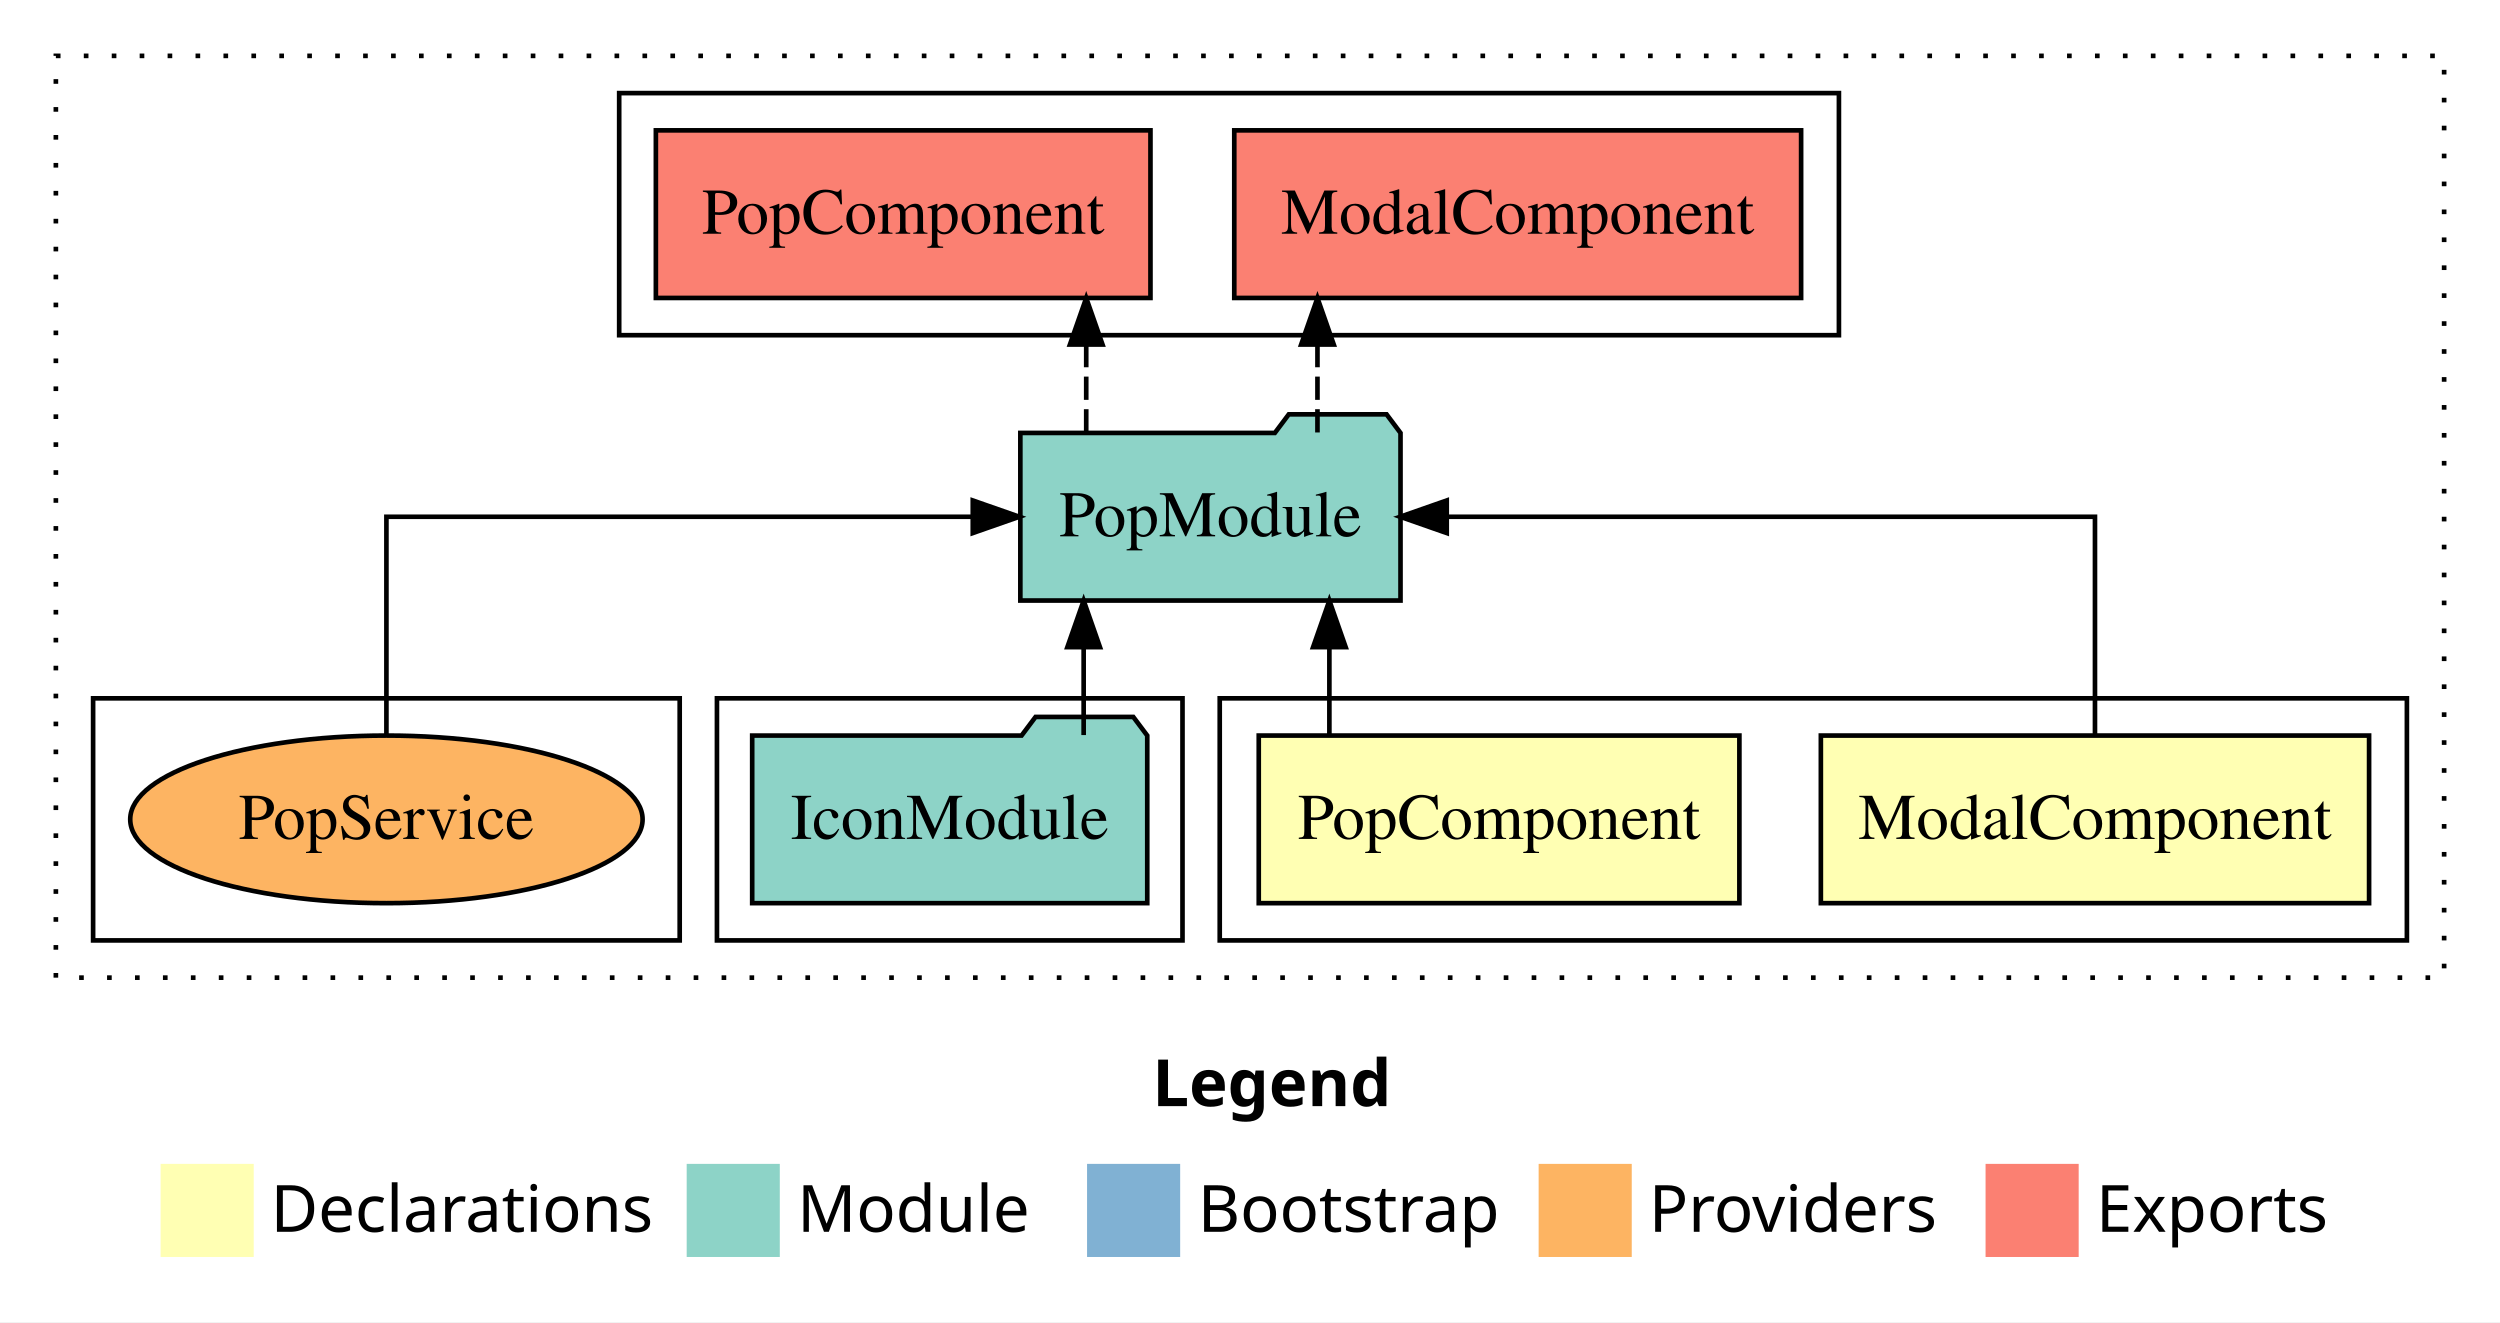
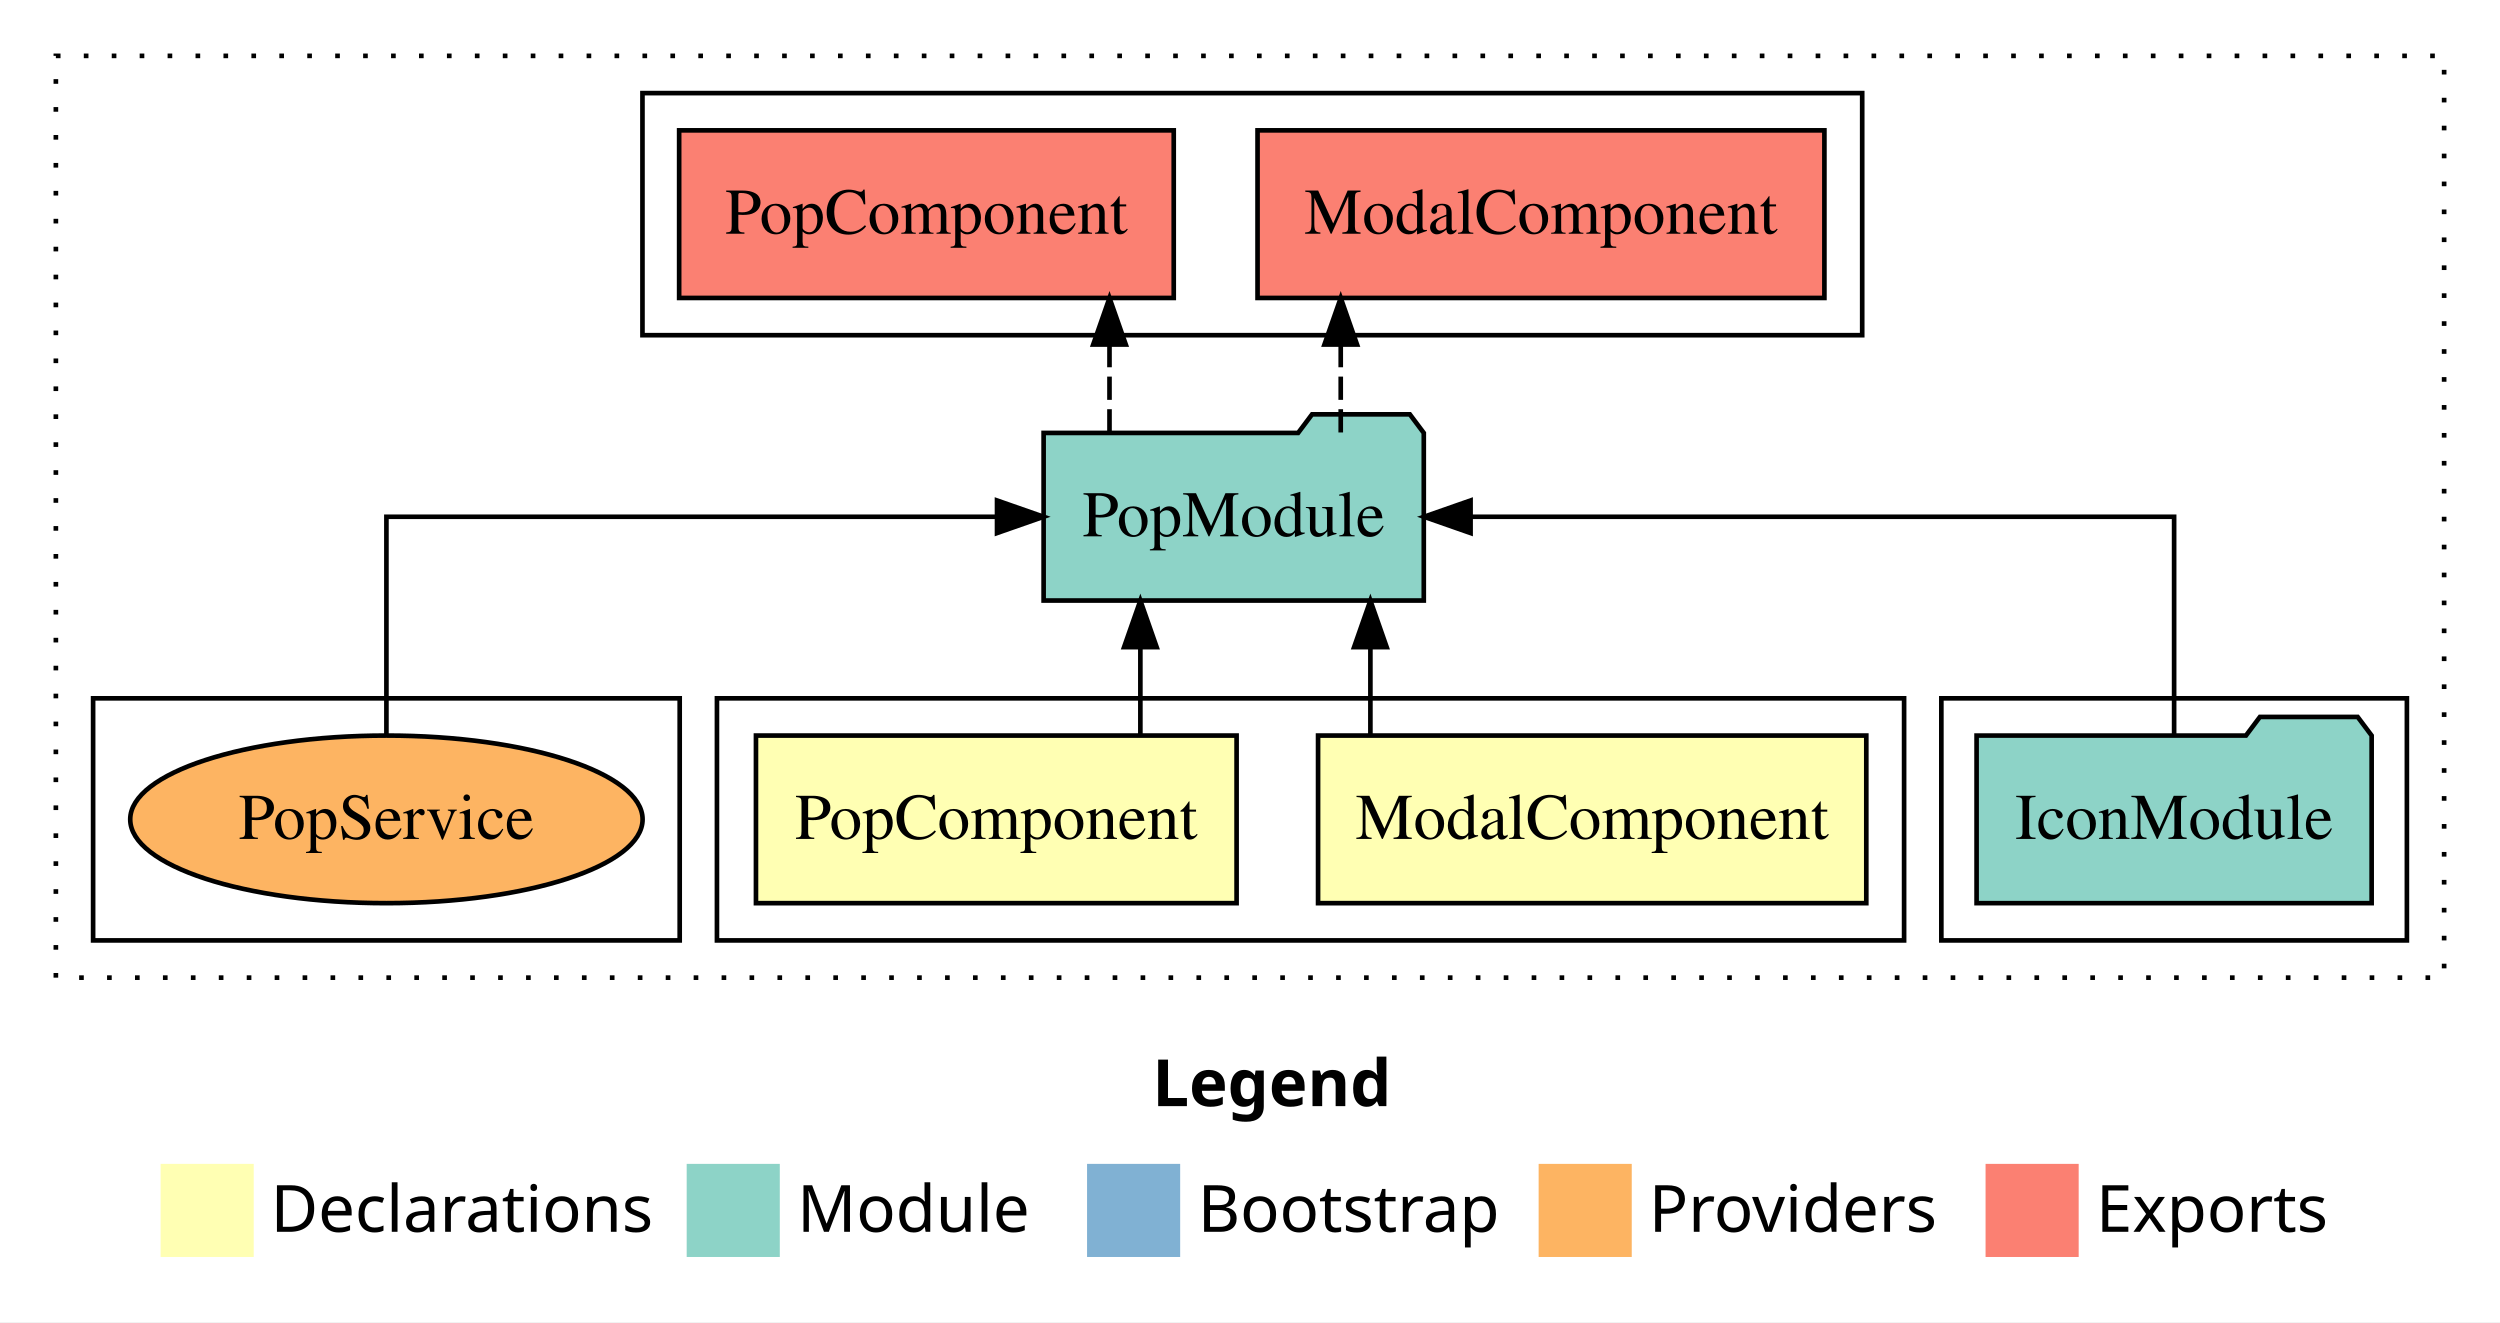
<svg xmlns="http://www.w3.org/2000/svg" width="537pt" height="284pt" viewBox="0.00 0.00 537.00 284.00">
  <g id="graph0" class="graph" transform="scale(1 1) rotate(0) translate(4 280)">
    <polygon fill="white" stroke="transparent" points="-4,4 -4,-280 533,-280 533,4 -4,4" />
    <text text-anchor="start" x="243.51" y="-42.4" font-family="sans-serif" font-weight="bold" font-size="14.00">Legend</text>
    <polygon fill="#ffffb3" stroke="transparent" points="30.5,-10 30.5,-30 50.5,-30 50.5,-10 30.5,-10" />
    <text text-anchor="start" x="54.13" y="-15.4" font-family="sans-serif" font-size="14.00">  Declarations</text>
    <polygon fill="#8dd3c7" stroke="transparent" points="143.5,-10 143.5,-30 163.5,-30 163.5,-10 143.5,-10" />
    <text text-anchor="start" x="167.23" y="-15.4" font-family="sans-serif" font-size="14.00">  Module</text>
    <polygon fill="#80b1d3" stroke="transparent" points="229.5,-10 229.5,-30 249.5,-30 249.5,-10 229.5,-10" />
    <text text-anchor="start" x="253.28" y="-15.4" font-family="sans-serif" font-size="14.00">  Bootstrap</text>
    <polygon fill="#fdb462" stroke="transparent" points="326.5,-10 326.5,-30 346.5,-30 346.5,-10 326.5,-10" />
    <text text-anchor="start" x="350.17" y="-15.4" font-family="sans-serif" font-size="14.00">  Providers</text>
    <polygon fill="#fb8072" stroke="transparent" points="422.5,-10 422.5,-30 442.5,-30 442.5,-10 422.5,-10" />
    <text text-anchor="start" x="446.23" y="-15.4" font-family="sans-serif" font-size="14.00">  Exports</text>
    <g id="clust1" class="cluster">
      <polygon fill="none" stroke="black" stroke-dasharray="1,5" points="8,-70 8,-268 521,-268 521,-70 8,-70" />
    </g>
-     <g id="clust2" class="cluster">
-       <polygon fill="none" stroke="black" points="258,-78 258,-130 513,-130 513,-78 258,-78" />
+     <g id="clust6" class="cluster">
+       <polygon fill="none" stroke="black" points="134,-208 134,-260 396,-260 396,-208 134,-208" />
    </g>
    <g id="clust5" class="cluster">
-       <polygon fill="none" stroke="black" points="150,-78 150,-130 250,-130 250,-78 150,-78" />
+       <polygon fill="none" stroke="black" points="413,-78 413,-130 513,-130 513,-78 413,-78" />
    </g>
-     <g id="clust6" class="cluster">
-       <polygon fill="none" stroke="black" points="129,-208 129,-260 391,-260 391,-208 129,-208" />
+     <g id="clust2" class="cluster">
+       <polygon fill="none" stroke="black" points="150,-78 150,-130 405,-130 405,-78 150,-78" />
    </g>
    <g id="clust8" class="cluster">
      <polygon fill="none" stroke="black" points="16,-78 16,-130 142,-130 142,-78 16,-78" />
    </g>
    <g id="node1" class="node">
-       <polygon fill="#ffffb3" stroke="black" points="504.88,-122 387.12,-122 387.12,-86 504.88,-86 504.88,-122" />
-       <text text-anchor="middle" x="446" y="-99.8" font-family="Times,serif" font-size="14.00">ModalComponent</text>
+       <polygon fill="#ffffb3" stroke="black" points="396.88,-122 279.12,-122 279.12,-86 396.88,-86 396.88,-122" />
+       <text text-anchor="middle" x="338" y="-99.8" font-family="Times,serif" font-size="14.00">ModalComponent</text>
    </g>
    <g id="node3" class="node">
-       <polygon fill="#8dd3c7" stroke="black" points="296.83,-187 293.83,-191 272.83,-191 269.83,-187 215.17,-187 215.17,-151 296.83,-151 296.83,-187" />
-       <text text-anchor="middle" x="256" y="-164.8" font-family="Times,serif" font-size="14.00">PopModule</text>
+       <polygon fill="#8dd3c7" stroke="black" points="301.83,-187 298.83,-191 277.83,-191 274.83,-187 220.17,-187 220.17,-151 301.83,-151 301.83,-187" />
+       <text text-anchor="middle" x="261" y="-164.8" font-family="Times,serif" font-size="14.00">PopModule</text>
    </g>
    <g id="edge1" class="edge">
-       <path fill="none" stroke="black" d="M446,-122.11C446,-141.34 446,-169 446,-169 446,-169 306.76,-169 306.76,-169" />
-       <polygon fill="black" stroke="black" points="306.76,-165.5 296.76,-169 306.76,-172.5 306.76,-165.5" />
+       <path fill="none" stroke="black" d="M290.36,-122.11C290.36,-122.11 290.36,-140.99 290.36,-140.99" />
+       <polygon fill="black" stroke="black" points="286.86,-140.99 290.36,-150.99 293.86,-140.99 286.86,-140.99" />
    </g>
    <g id="node2" class="node">
-       <polygon fill="#ffffb3" stroke="black" points="369.62,-122 266.38,-122 266.38,-86 369.62,-86 369.62,-122" />
-       <text text-anchor="middle" x="318" y="-99.8" font-family="Times,serif" font-size="14.00">PopComponent</text>
+       <polygon fill="#ffffb3" stroke="black" points="261.62,-122 158.38,-122 158.38,-86 261.62,-86 261.62,-122" />
+       <text text-anchor="middle" x="210" y="-99.8" font-family="Times,serif" font-size="14.00">PopComponent</text>
    </g>
    <g id="edge2" class="edge">
-       <path fill="none" stroke="black" d="M281.55,-122.11C281.55,-122.11 281.55,-140.99 281.55,-140.99" />
-       <polygon fill="black" stroke="black" points="278.05,-140.99 281.55,-150.99 285.05,-140.99 278.05,-140.99" />
+       <path fill="none" stroke="black" d="M240.95,-122.11C240.95,-122.11 240.95,-140.99 240.95,-140.99" />
+       <polygon fill="black" stroke="black" points="237.45,-140.99 240.95,-150.99 244.45,-140.99 237.45,-140.99" />
    </g>
    <g id="node5" class="node">
-       <polygon fill="#fb8072" stroke="black" points="382.88,-252 261.12,-252 261.12,-216 382.88,-216 382.88,-252" />
-       <text text-anchor="middle" x="322" y="-229.8" font-family="Times,serif" font-size="14.00">ModalComponent </text>
+       <polygon fill="#fb8072" stroke="black" points="387.88,-252 266.12,-252 266.12,-216 387.88,-216 387.88,-252" />
+       <text text-anchor="middle" x="327" y="-229.8" font-family="Times,serif" font-size="14.00">ModalComponent </text>
    </g>
    <g id="edge4" class="edge">
-       <path fill="none" stroke="black" stroke-dasharray="5,2" d="M278.99,-187.11C278.99,-187.11 278.99,-205.99 278.99,-205.99" />
-       <polygon fill="black" stroke="black" points="275.49,-205.99 278.99,-215.99 282.49,-205.99 275.49,-205.99" />
+       <path fill="none" stroke="black" stroke-dasharray="5,2" d="M283.99,-187.11C283.99,-187.11 283.99,-205.99 283.99,-205.99" />
+       <polygon fill="black" stroke="black" points="280.49,-205.99 283.99,-215.99 287.49,-205.99 280.49,-205.99" />
    </g>
    <g id="node6" class="node">
-       <polygon fill="#fb8072" stroke="black" points="243.12,-252 136.88,-252 136.88,-216 243.12,-216 243.12,-252" />
-       <text text-anchor="middle" x="190" y="-229.8" font-family="Times,serif" font-size="14.00">PopComponent </text>
+       <polygon fill="#fb8072" stroke="black" points="248.12,-252 141.88,-252 141.88,-216 248.12,-216 248.12,-252" />
+       <text text-anchor="middle" x="195" y="-229.8" font-family="Times,serif" font-size="14.00">PopComponent </text>
    </g>
    <g id="edge5" class="edge">
-       <path fill="none" stroke="black" stroke-dasharray="5,2" d="M229.32,-187.11C229.32,-187.11 229.32,-205.99 229.32,-205.99" />
-       <polygon fill="black" stroke="black" points="225.82,-205.99 229.32,-215.99 232.82,-205.99 225.82,-205.99" />
+       <path fill="none" stroke="black" stroke-dasharray="5,2" d="M234.32,-187.11C234.32,-187.11 234.32,-205.99 234.32,-205.99" />
+       <polygon fill="black" stroke="black" points="230.82,-205.99 234.32,-215.99 237.82,-205.99 230.82,-205.99" />
    </g>
    <g id="node4" class="node">
-       <polygon fill="#8dd3c7" stroke="black" points="242.43,-122 239.43,-126 218.43,-126 215.43,-122 157.57,-122 157.57,-86 242.43,-86 242.43,-122" />
-       <text text-anchor="middle" x="200" y="-99.8" font-family="Times,serif" font-size="14.00">IconModule</text>
+       <polygon fill="#8dd3c7" stroke="black" points="505.43,-122 502.43,-126 481.43,-126 478.43,-122 420.57,-122 420.57,-86 505.43,-86 505.43,-122" />
+       <text text-anchor="middle" x="463" y="-99.8" font-family="Times,serif" font-size="14.00">IconModule</text>
    </g>
    <g id="edge3" class="edge">
-       <path fill="none" stroke="black" d="M228.77,-122.11C228.77,-122.11 228.77,-140.99 228.77,-140.99" />
-       <polygon fill="black" stroke="black" points="225.27,-140.99 228.77,-150.99 232.27,-140.99 225.27,-140.99" />
+       <path fill="none" stroke="black" d="M463,-122.11C463,-141.34 463,-169 463,-169 463,-169 311.88,-169 311.88,-169" />
+       <polygon fill="black" stroke="black" points="311.88,-165.5 301.88,-169 311.88,-172.5 311.88,-165.5" />
    </g>
    <g id="node7" class="node">
      <ellipse fill="#fdb462" stroke="black" cx="79" cy="-104" rx="55.03" ry="18" />
      <text text-anchor="middle" x="79" y="-99.8" font-family="Times,serif" font-size="14.00">PopService</text>
    </g>
    <g id="edge6" class="edge">
-       <path fill="none" stroke="black" d="M79,-122.11C79,-141.34 79,-169 79,-169 79,-169 204.95,-169 204.95,-169" />
-       <polygon fill="black" stroke="black" points="204.95,-172.5 214.95,-169 204.95,-165.5 204.95,-172.5" />
+       <path fill="none" stroke="black" d="M79,-122.11C79,-141.34 79,-169 79,-169 79,-169 210.16,-169 210.16,-169" />
+       <polygon fill="black" stroke="black" points="210.16,-172.5 220.16,-169 210.16,-165.5 210.16,-172.5" />
    </g>
  </g>
</svg>
